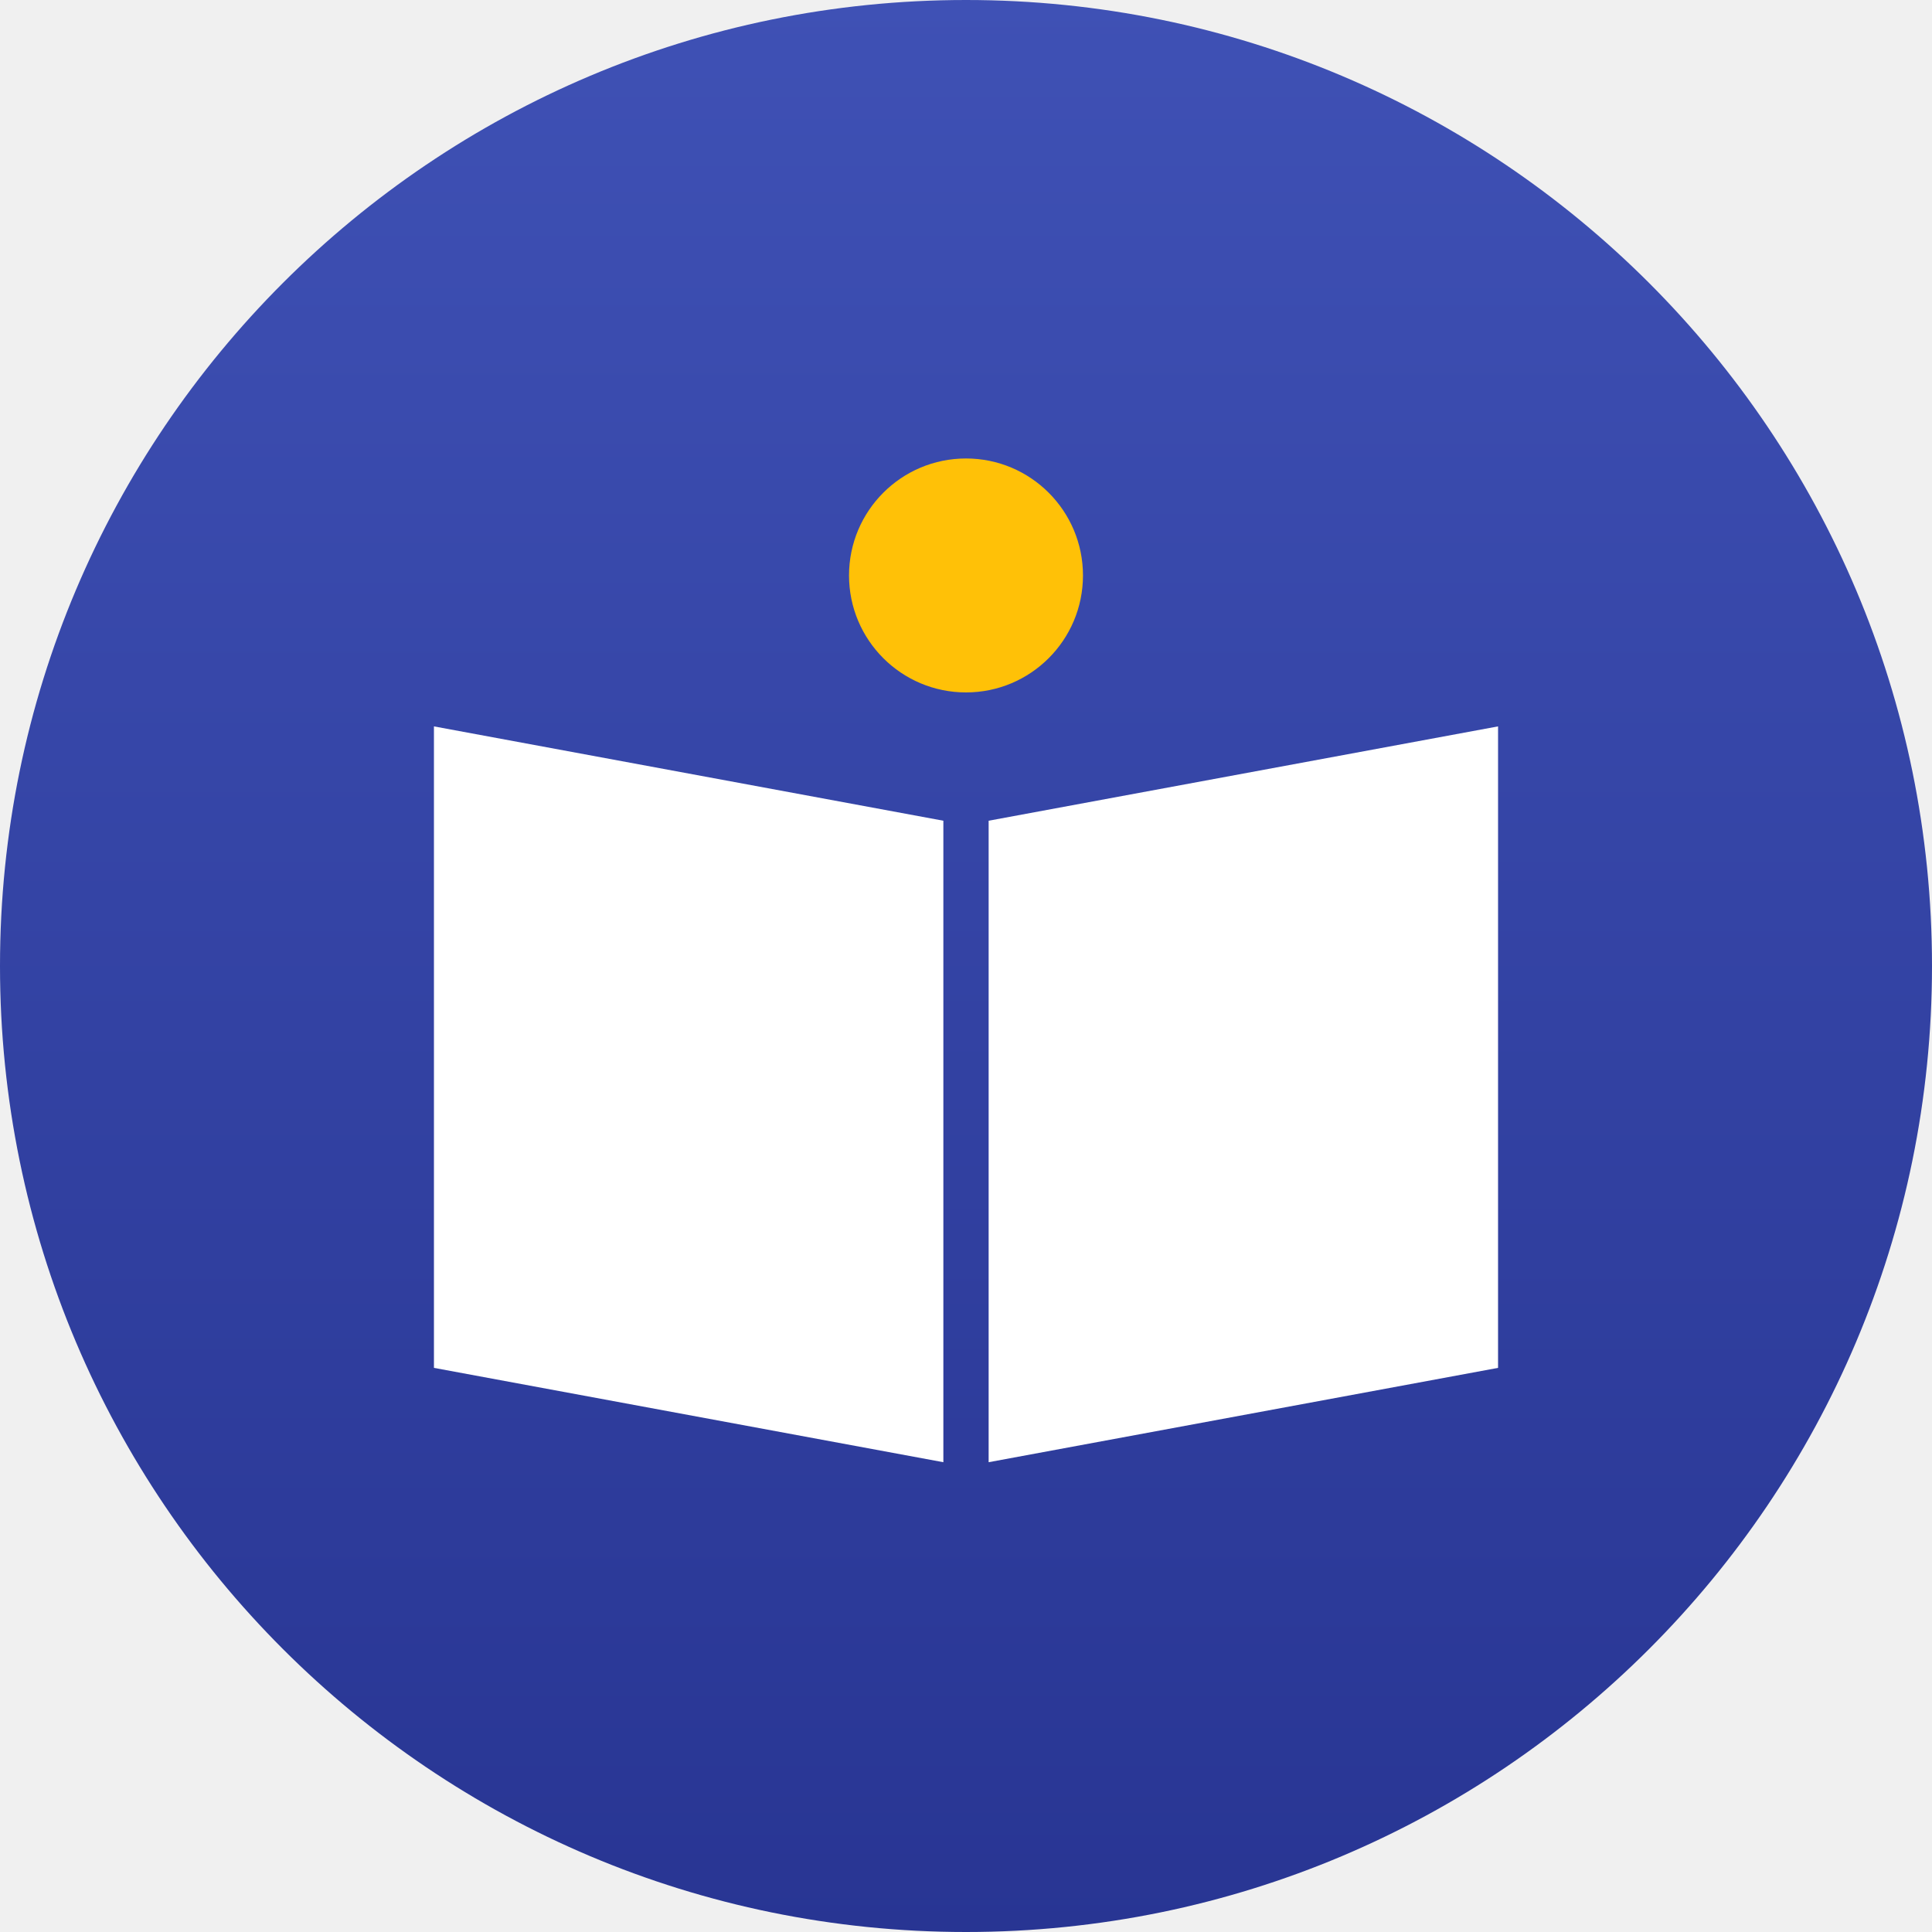
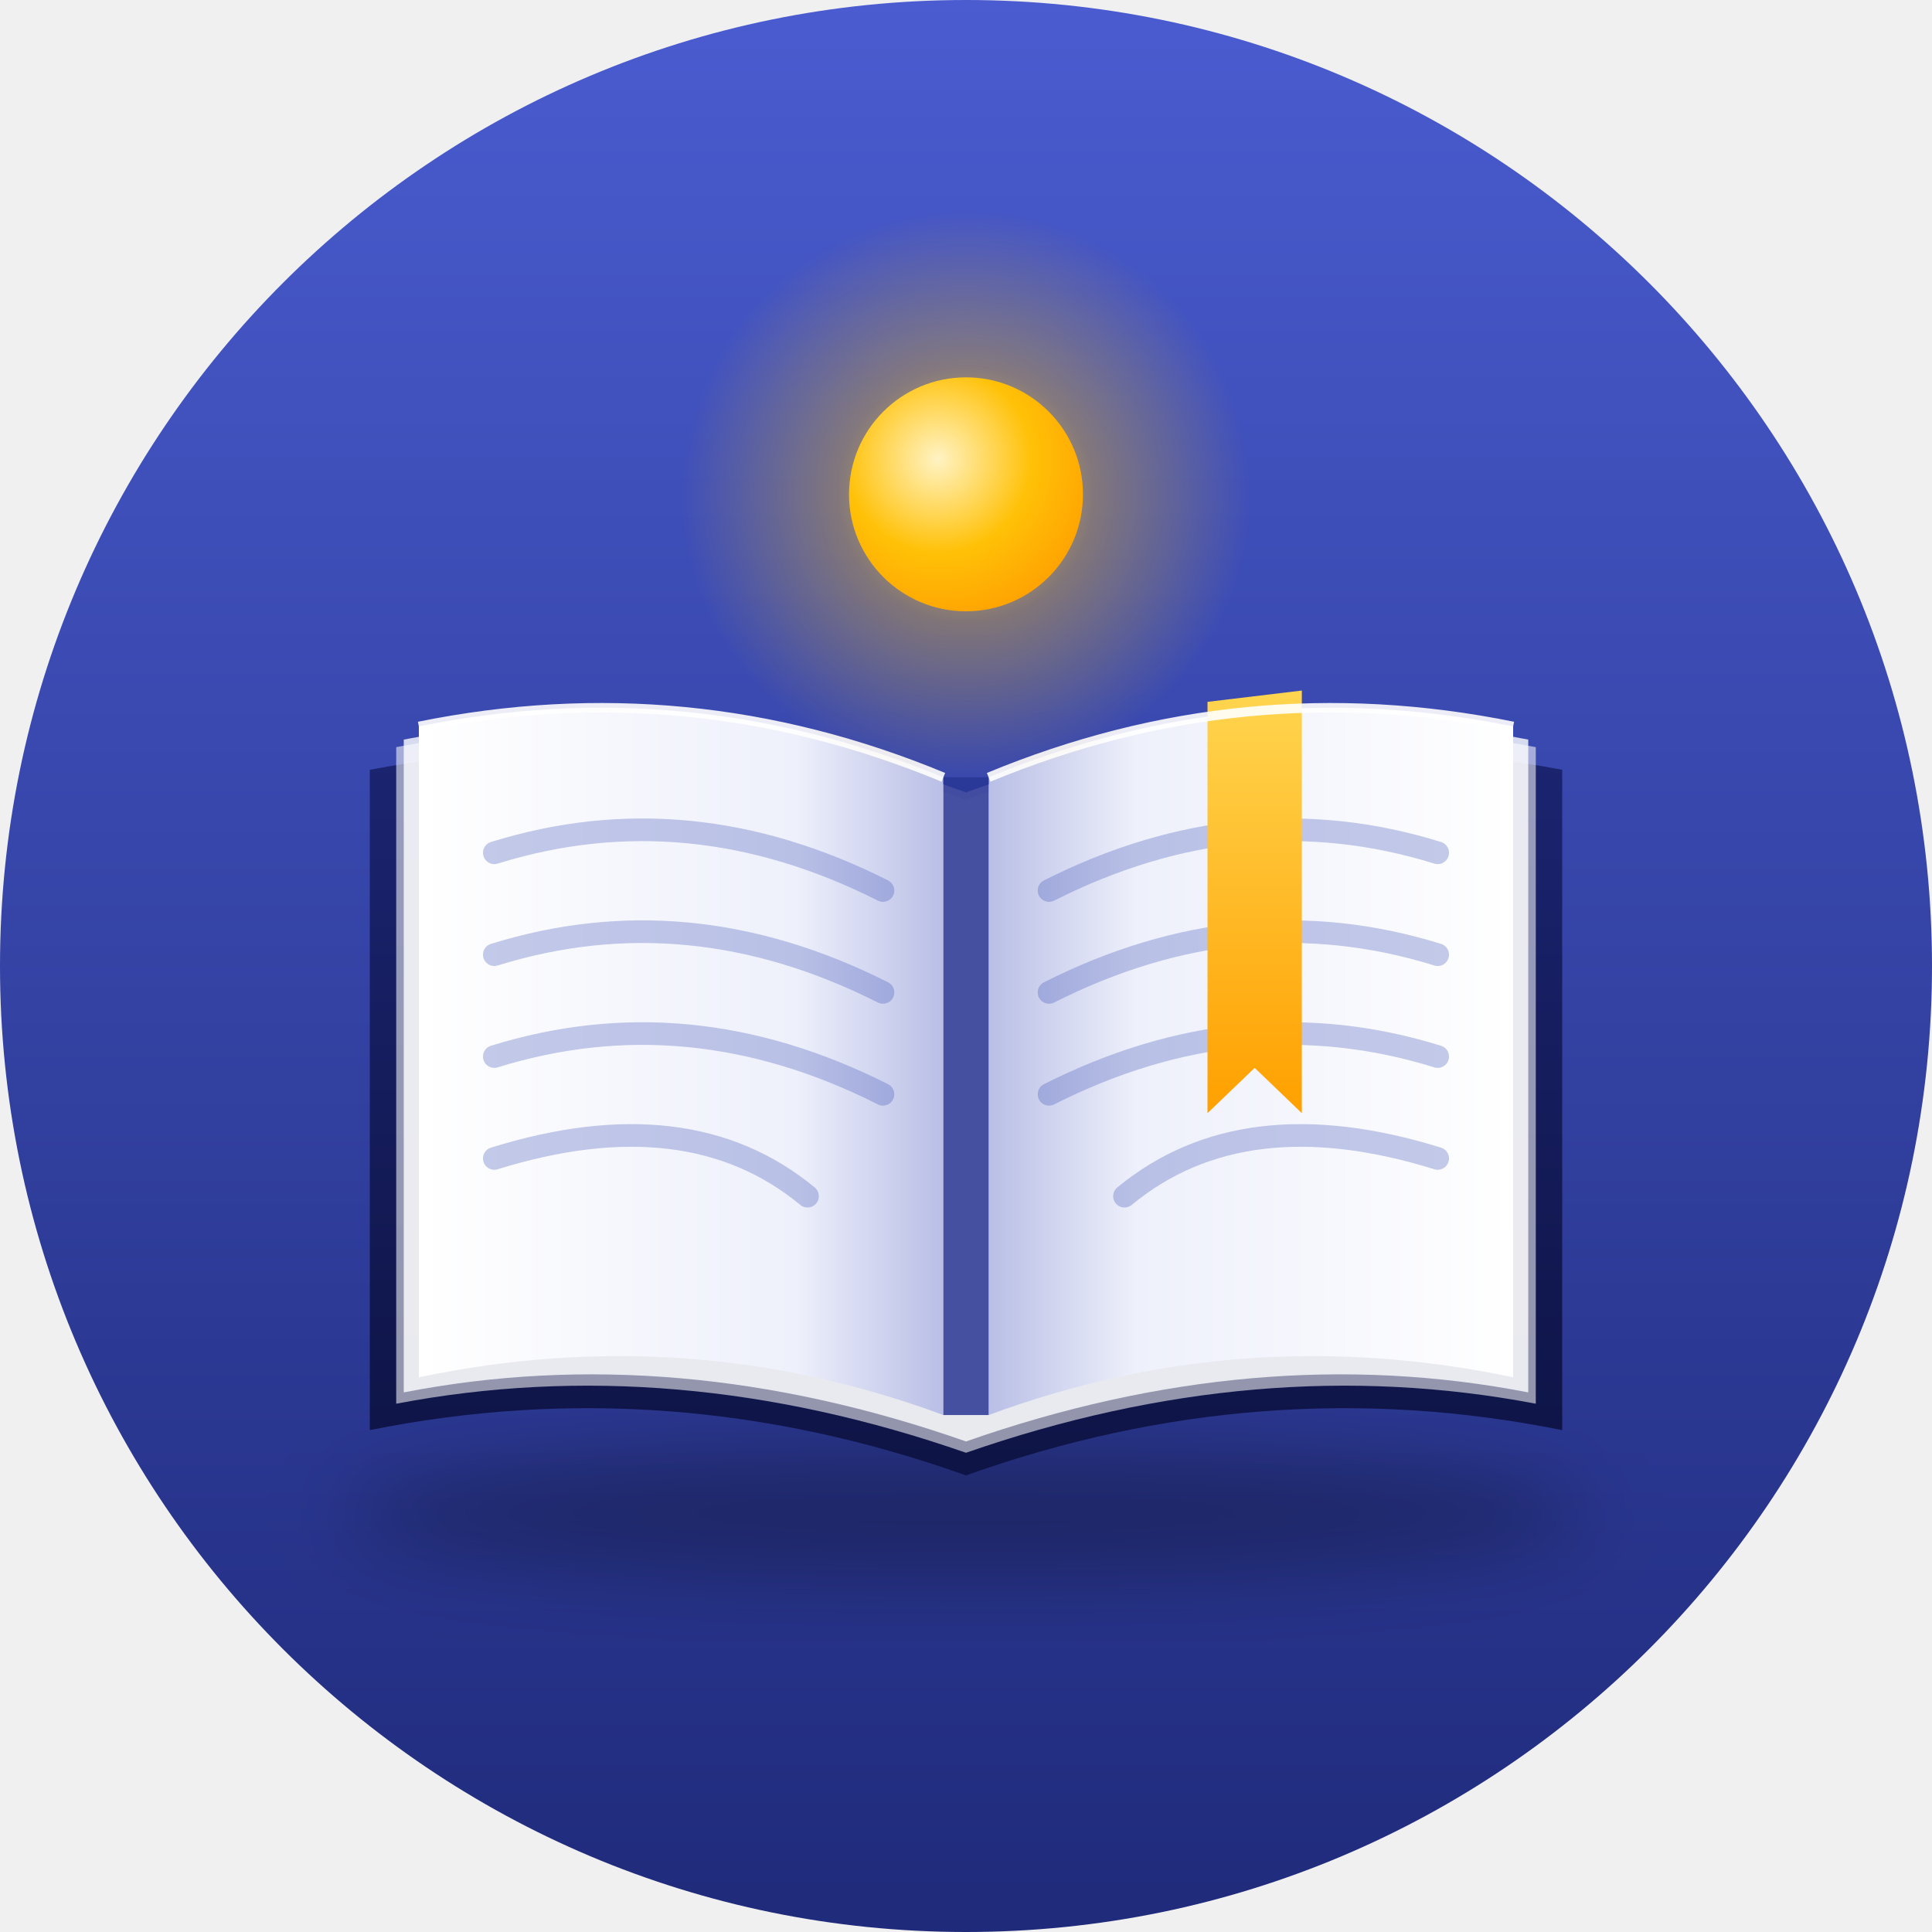
- <svg xmlns="http://www.w3.org/2000/svg" viewBox="0 0 1024 1024">
+ <svg xmlns="http://www.w3.org/2000/svg" viewBox="0 0 1024 1024" width="1024" height="1024">
  <defs>
-     <linearGradient id="g" x1="0" y1="0" x2="0" y2="1">
-       <stop offset="0" stop-color="#3F51B5" />
-       <stop offset="1" stop-color="#283593" />
+     <linearGradient id="bg" x1="0" y1="0" x2="0" y2="1">
+       <stop offset="0" stop-color="#4A5CD0" />
+       <stop offset="1" stop-color="#1F2A7A" />
    </linearGradient>
+     <linearGradient id="pl" x1="0" y1="0" x2="1" y2="0">
+       <stop offset="0" stop-color="#FFFFFF" />
+       <stop offset=".72" stop-color="#EEF0FB" />
+       <stop offset="1" stop-color="#B9BFE6" />
+     </linearGradient>
+     <linearGradient id="pr" x1="1" y1="0" x2="0" y2="0">
+       <stop offset="0" stop-color="#FFFFFF" />
+       <stop offset=".72" stop-color="#EEF0FB" />
+       <stop offset="1" stop-color="#B9BFE6" />
+     </linearGradient>
+     <linearGradient id="cv" x1="0" y1="0" x2="0" y2="1">
+       <stop offset="0" stop-color="#1B2470" />
+       <stop offset="1" stop-color="#0E1445" />
+     </linearGradient>
+     <linearGradient id="rib" x1="0" y1="0" x2="0" y2="1">
+       <stop offset="0" stop-color="#FFD54F" />
+       <stop offset="1" stop-color="#FFA000" />
+     </linearGradient>
+     <radialGradient id="glow">
+       <stop offset="0" stop-color="#FFE082" stop-opacity=".95" />
+       <stop offset=".45" stop-color="#FFC107" stop-opacity=".35" />
+       <stop offset="1" stop-color="#FFC107" stop-opacity="0" />
+     </radialGradient>
+     <radialGradient id="sun" cx=".38" cy=".35" r=".8">
+       <stop offset="0" stop-color="#FFF3C4" />
+       <stop offset=".5" stop-color="#FFC107" />
+       <stop offset="1" stop-color="#FF9800" />
+     </radialGradient>
+     <filter id="bl" x="-20%" y="-50%" width="140%" height="200%">
+       <feGaussianBlur stdDeviation="22" />
+     </filter>
  </defs>
-   <circle cx="512" cy="512" r="512" fill="url(#g)" />
-   <polygon points="500,435 500,775 230,725 230,385" fill="#fff" />
-   <polygon points="524,435 524,775 794,725 794,385" fill="#fff" />
-   <circle cx="512" cy="305" r="62" fill="#FFC107" />
+   <circle cx="512" cy="512" r="512" fill="url(#bg)" />
+   <ellipse cx="512" cy="802" rx="330" ry="34" fill="#000" fill-opacity=".28" filter="url(#bl)" />
+   <path d="M 196 408 Q 355 378 512 432 Q 669 378 828 408 L 828 758 Q 669 726 512 782 Q 355 726 196 758 Z" fill="url(#cv)" />
+   <path d="M 210 396 Q 357 368 512 424 Q 667 368 814 396 L 814 744 Q 667 716 512 770 Q 357 716 210 744 Z" fill="#fff" fill-opacity=".55" />
+   <path d="M 214 392 Q 358 364 512 420 Q 666 364 810 392 L 810 738 Q 666 710 512 764 Q 358 710 214 738 Z" fill="#fff" fill-opacity=".8" />
+   <path d="M 222 385 Q 365 356 500 412 L 500 750 Q 365 700 222 730 Z" fill="url(#pl)" />
+   <path d="M 802 385 Q 659 356 524 412 L 524 750 Q 659 700 802 730 Z" fill="url(#pr)" />
+   <path d="M 500 412 L 524 412 L 524 750 L 500 750 Z" fill="#283593" fill-opacity=".85" />
+   <path d="M 262 452 Q 365 420 468 472" stroke="#3F51B5" stroke-opacity=".30" stroke-width="12" stroke-linecap="round" fill="none" />
+   <path d="M 762 452 Q 659 420 556 472" stroke="#3F51B5" stroke-opacity=".30" stroke-width="12" stroke-linecap="round" fill="none" />
+   <path d="M 262 506 Q 365 474 468 526" stroke="#3F51B5" stroke-opacity=".30" stroke-width="12" stroke-linecap="round" fill="none" />
+   <path d="M 762 506 Q 659 474 556 526" stroke="#3F51B5" stroke-opacity=".30" stroke-width="12" stroke-linecap="round" fill="none" />
+   <path d="M 262 560 Q 365 528 468 580" stroke="#3F51B5" stroke-opacity=".30" stroke-width="12" stroke-linecap="round" fill="none" />
+   <path d="M 762 560 Q 659 528 556 580" stroke="#3F51B5" stroke-opacity=".30" stroke-width="12" stroke-linecap="round" fill="none" />
+   <path d="M 262 614 Q 365 582 428 634" stroke="#3F51B5" stroke-opacity=".30" stroke-width="12" stroke-linecap="round" fill="none" />
+   <path d="M 762 614 Q 659 582 596 634" stroke="#3F51B5" stroke-opacity=".30" stroke-width="12" stroke-linecap="round" fill="none" />
+   <path d="M 640 372 L 640 590 L 665 566 L 690 590 L 690 366 Z" fill="url(#rib)" />
+   <path d="M 222 385 Q 365 356 500 412" stroke="#fff" stroke-width="5" fill="none" stroke-opacity=".9" />
+   <path d="M 802 385 Q 659 356 524 412" stroke="#fff" stroke-width="5" fill="none" stroke-opacity=".9" />
+   <circle cx="512" cy="262" r="150" fill="url(#glow)" />
+   <circle cx="512" cy="262" r="62" fill="url(#sun)" />
</svg>
